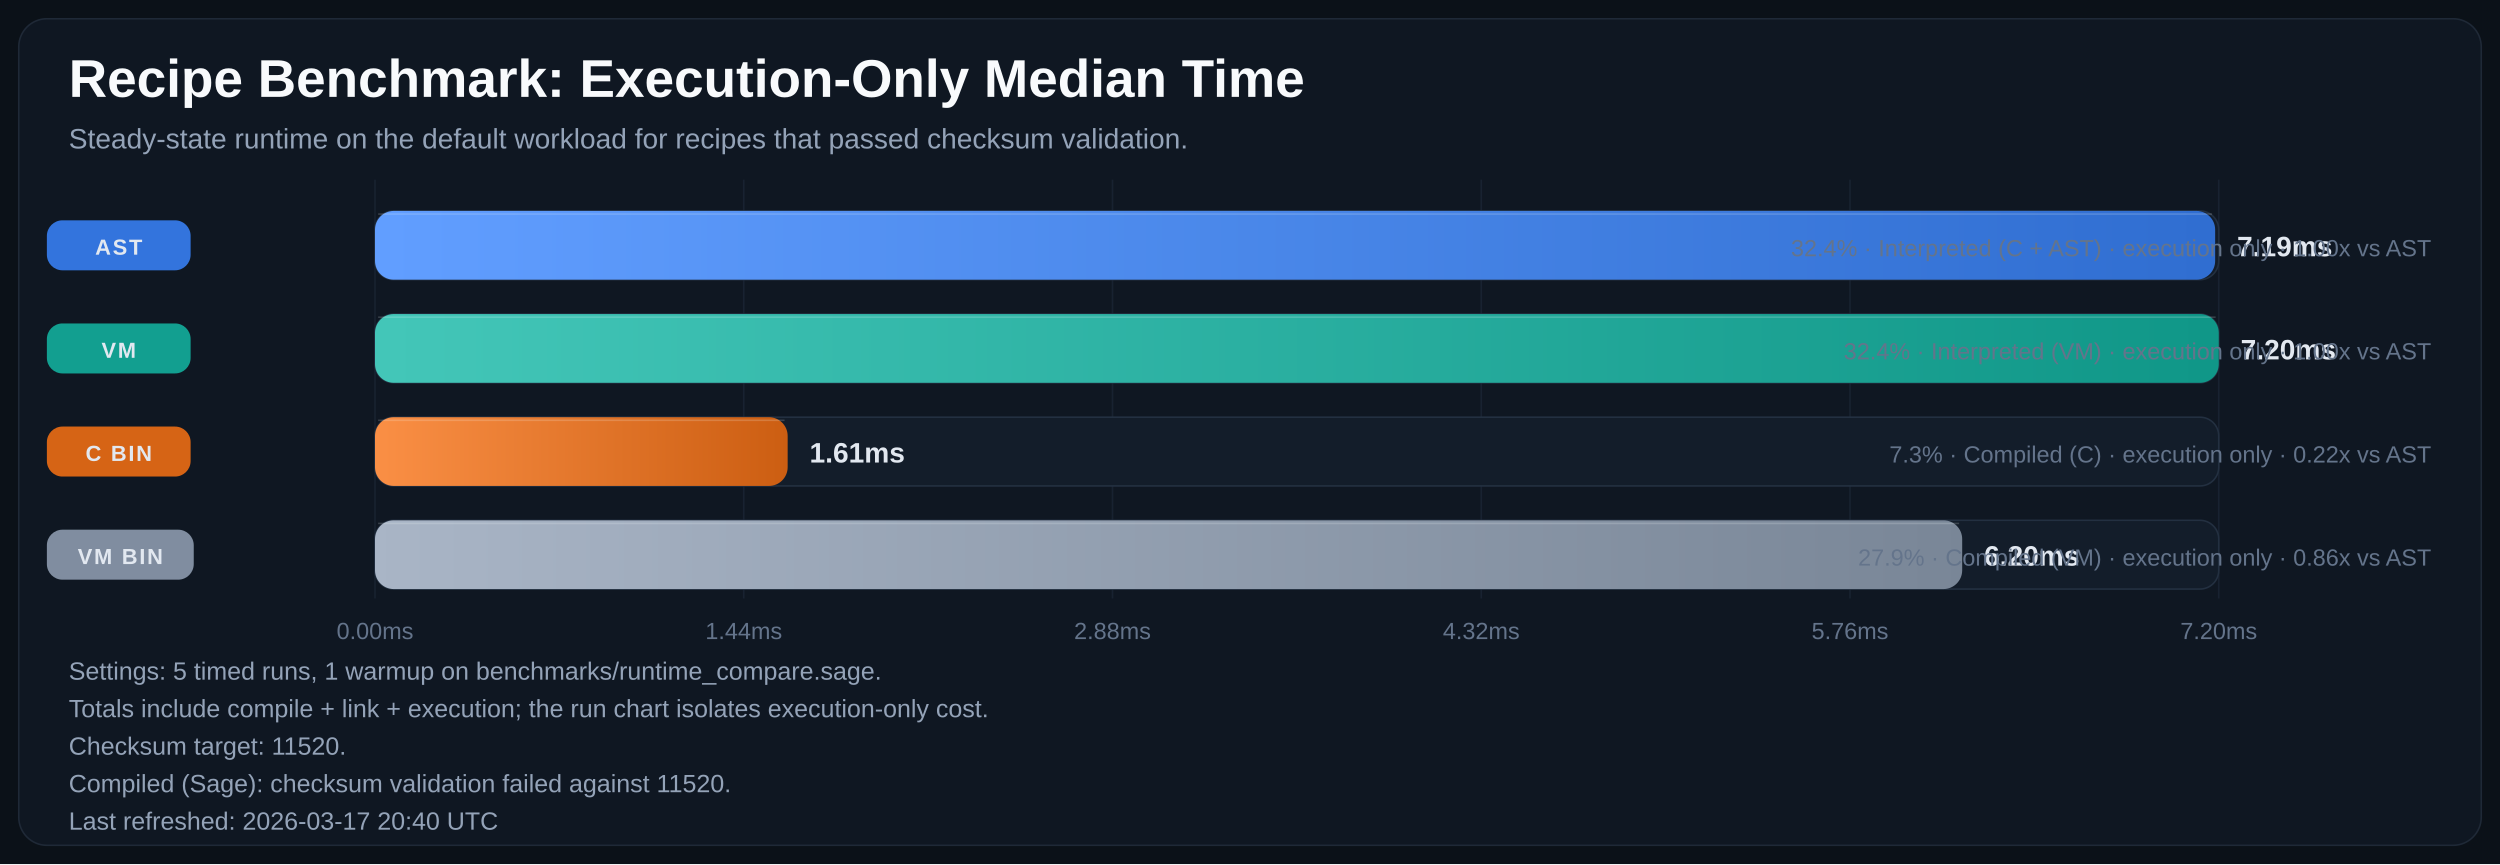
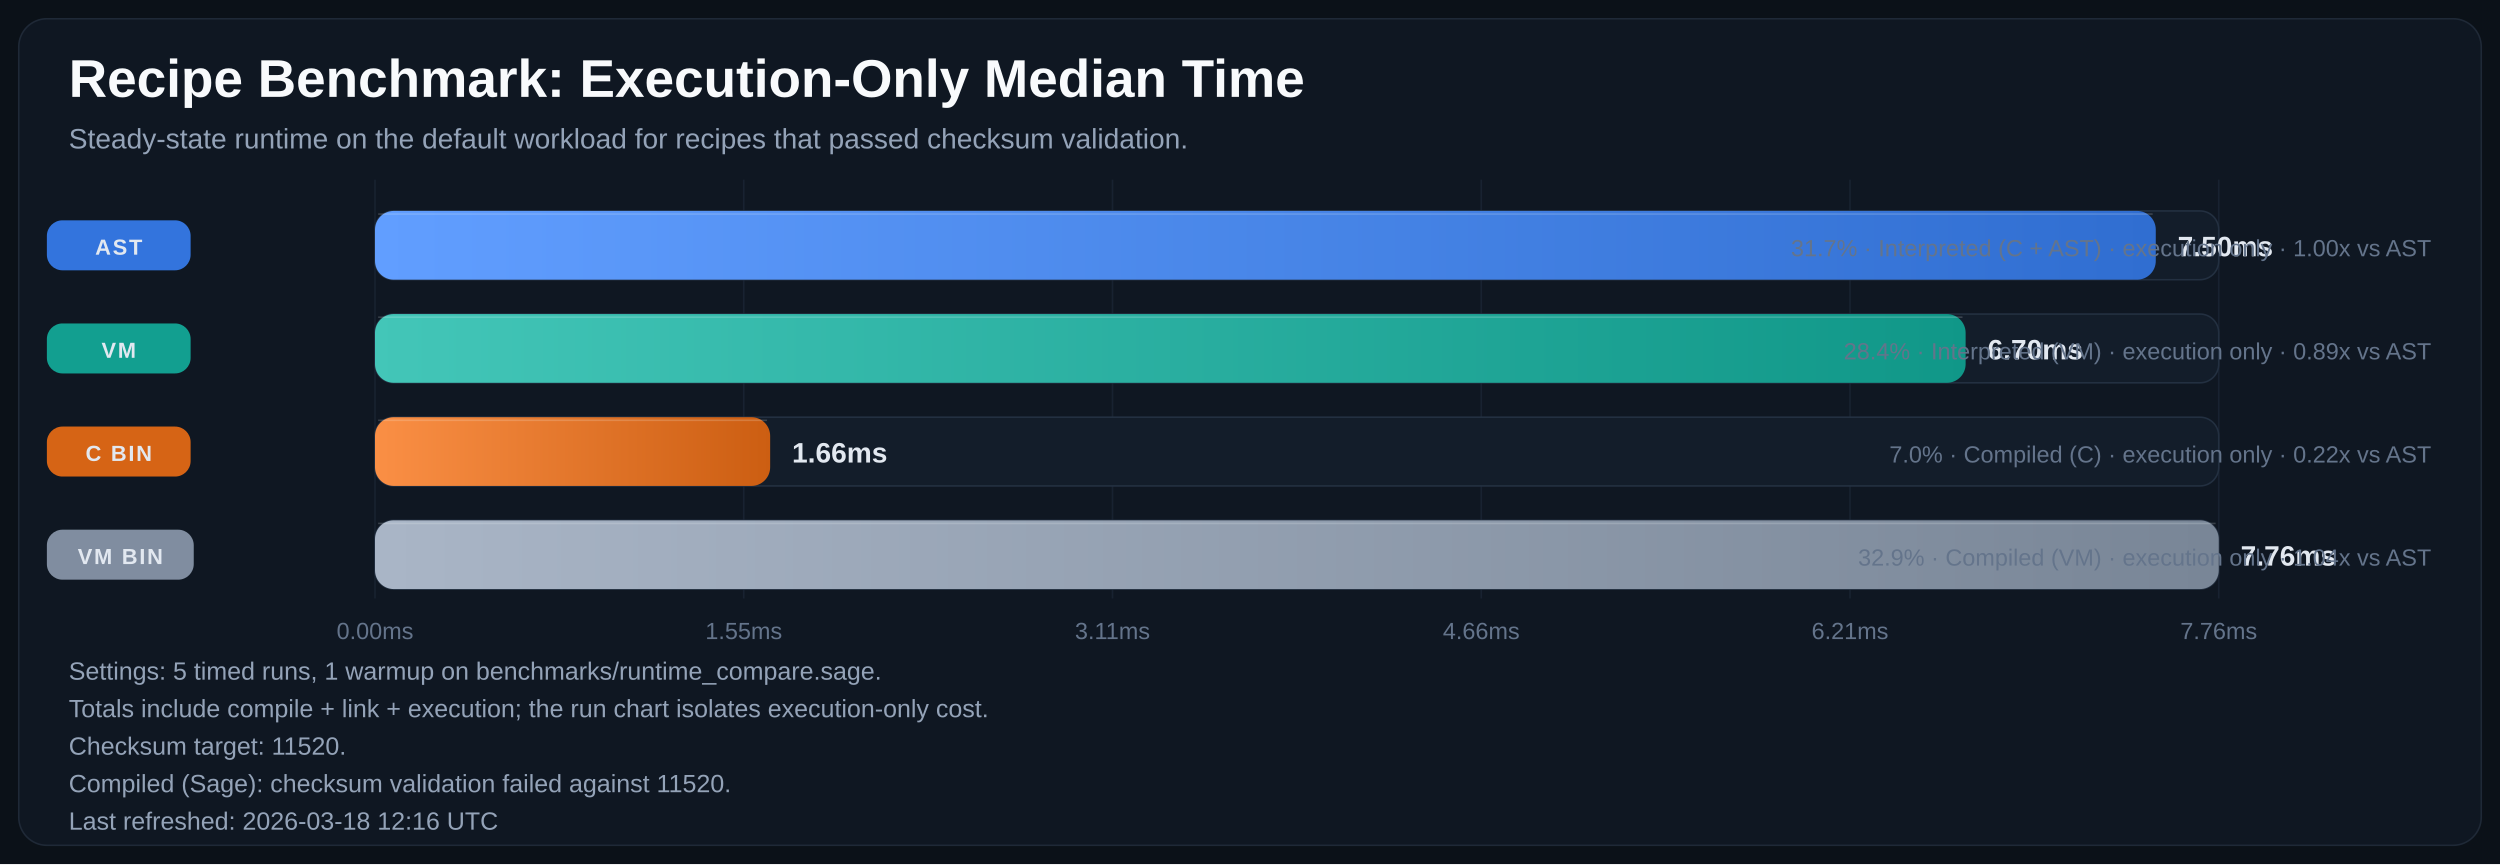
<svg xmlns="http://www.w3.org/2000/svg" width="1600" height="553" viewBox="0 0 1600 553" role="img" aria-labelledby="title desc">
  <defs>
    <linearGradient id="bar-gradient-0" x1="0%" y1="0%" x2="100%" y2="0%">
      <stop offset="0%" stop-color="#619EFF" />
      <stop offset="100%" stop-color="#306ED1" />
    </linearGradient>
    <linearGradient id="bar-gradient-1" x1="0%" y1="0%" x2="100%" y2="0%">
      <stop offset="0%" stop-color="#43C6B8" />
      <stop offset="100%" stop-color="#109788" />
    </linearGradient>
    <linearGradient id="bar-gradient-2" x1="0%" y1="0%" x2="100%" y2="0%">
      <stop offset="0%" stop-color="#FA8F45" />
      <stop offset="100%" stop-color="#CC5E12" />
    </linearGradient>
    <linearGradient id="bar-gradient-3" x1="0%" y1="0%" x2="100%" y2="0%">
      <stop offset="0%" stop-color="#A9B5C6" />
      <stop offset="100%" stop-color="#798697" />
    </linearGradient>
  </defs>
  <rect width="100%" height="100%" fill="#0B1118" />
  <rect x="12" y="12" width="1576" height="529" rx="18" fill="#0F1722" stroke="#1F2937" />
  <text x="44" y="62" fill="#F8FAFC" font-size="34" font-family="Segoe UI, Arial, sans-serif" font-weight="700">Recipe Benchmark: Execution-Only Median Time</text>
  <text x="44" y="95" fill="#94A3B8" font-size="18" font-family="Segoe UI, Arial, sans-serif">Steady-state runtime on the default workload for recipes that passed checksum validation.</text>
  <line x1="240.0" y1="115" x2="240.0" y2="383" stroke="#182231" stroke-width="1" />
  <text x="240.0" y="409" text-anchor="middle" fill="#64748B" font-size="15" font-family="Segoe UI, Arial, sans-serif">0.00ms</text>
  <line x1="476.0" y1="115" x2="476.0" y2="383" stroke="#182231" stroke-width="1" />
-   <text x="476.0" y="409" text-anchor="middle" fill="#64748B" font-size="15" font-family="Segoe UI, Arial, sans-serif">1.44ms</text>
+   <text x="476.0" y="409" text-anchor="middle" fill="#64748B" font-size="15" font-family="Segoe UI, Arial, sans-serif">1.55ms</text>
  <line x1="712.0" y1="115" x2="712.0" y2="383" stroke="#182231" stroke-width="1" />
-   <text x="712.0" y="409" text-anchor="middle" fill="#64748B" font-size="15" font-family="Segoe UI, Arial, sans-serif">2.88ms</text>
+   <text x="712.0" y="409" text-anchor="middle" fill="#64748B" font-size="15" font-family="Segoe UI, Arial, sans-serif">3.11ms</text>
  <line x1="948.0" y1="115" x2="948.0" y2="383" stroke="#182231" stroke-width="1" />
-   <text x="948.0" y="409" text-anchor="middle" fill="#64748B" font-size="15" font-family="Segoe UI, Arial, sans-serif">4.32ms</text>
+   <text x="948.0" y="409" text-anchor="middle" fill="#64748B" font-size="15" font-family="Segoe UI, Arial, sans-serif">4.66ms</text>
  <line x1="1184.0" y1="115" x2="1184.0" y2="383" stroke="#182231" stroke-width="1" />
-   <text x="1184.0" y="409" text-anchor="middle" fill="#64748B" font-size="15" font-family="Segoe UI, Arial, sans-serif">5.76ms</text>
+   <text x="1184.0" y="409" text-anchor="middle" fill="#64748B" font-size="15" font-family="Segoe UI, Arial, sans-serif">6.21ms</text>
  <line x1="1420.0" y1="115" x2="1420.0" y2="383" stroke="#182231" stroke-width="1" />
-   <text x="1420.0" y="409" text-anchor="middle" fill="#64748B" font-size="15" font-family="Segoe UI, Arial, sans-serif">7.20ms</text>
+   <text x="1420.0" y="409" text-anchor="middle" fill="#64748B" font-size="15" font-family="Segoe UI, Arial, sans-serif">7.76ms</text>
  <rect x="30" y="141.0" width="92" height="32" rx="10" fill="#3479E6" opacity="0.95" />
  <text x="76.0" y="163.0" text-anchor="middle" fill="#E2E8F0" font-size="14" font-family="Segoe UI, Arial, sans-serif" font-weight="700" letter-spacing="1.1">AST</text>
  <rect x="240" y="135" width="1180" height="44" rx="12" fill="#131D2A" stroke="#233041" />
-   <rect x="240" y="135" width="1177.7" height="44" rx="12" fill="url(#bar-gradient-0)" />
-   <line x1="242.0" y1="137.0" x2="1415.7" y2="137.0" stroke="#F8FAFC" stroke-opacity="0.18" />
-   <text x="1431.7" y="164.0" fill="#E2E8F0" font-size="18" font-family="Segoe UI, Arial, sans-serif" font-weight="700">7.19ms</text>
-   <text x="1556" y="164.0" text-anchor="end" fill="#64748B" font-size="15" font-family="Segoe UI, Arial, sans-serif">32.4% · Interpreted (C + AST) · execution only · 1.00x vs AST</text>
+   <rect x="240" y="135" width="1139.7" height="44" rx="12" fill="url(#bar-gradient-0)" />
+   <line x1="242.0" y1="137.0" x2="1377.7" y2="137.0" stroke="#F8FAFC" stroke-opacity="0.18" />
+   <text x="1393.7" y="164.0" fill="#E2E8F0" font-size="18" font-family="Segoe UI, Arial, sans-serif" font-weight="700">7.50ms</text>
+   <text x="1556" y="164.0" text-anchor="end" fill="#64748B" font-size="15" font-family="Segoe UI, Arial, sans-serif">31.7% · Interpreted (C + AST) · execution only · 1.00x vs AST</text>
  <rect x="30" y="207.0" width="92" height="32" rx="10" fill="#12A695" opacity="0.95" />
  <text x="76.0" y="229.0" text-anchor="middle" fill="#E2E8F0" font-size="14" font-family="Segoe UI, Arial, sans-serif" font-weight="700" letter-spacing="1.1">VM</text>
  <rect x="240" y="201" width="1180" height="44" rx="12" fill="#131D2A" stroke="#233041" />
-   <rect x="240" y="201" width="1180.0" height="44" rx="12" fill="url(#bar-gradient-1)" />
-   <line x1="242.0" y1="203.0" x2="1418.0" y2="203.0" stroke="#F8FAFC" stroke-opacity="0.18" />
-   <text x="1434.0" y="230.0" fill="#E2E8F0" font-size="18" font-family="Segoe UI, Arial, sans-serif" font-weight="700">7.20ms</text>
-   <text x="1556" y="230.0" text-anchor="end" fill="#64748B" font-size="15" font-family="Segoe UI, Arial, sans-serif">32.4% · Interpreted (VM) · execution only · 1.00x vs AST</text>
+   <rect x="240" y="201" width="1018.0" height="44" rx="12" fill="url(#bar-gradient-1)" />
+   <line x1="242.0" y1="203.0" x2="1256.0" y2="203.0" stroke="#F8FAFC" stroke-opacity="0.18" />
+   <text x="1272.0" y="230.0" fill="#E2E8F0" font-size="18" font-family="Segoe UI, Arial, sans-serif" font-weight="700">6.70ms</text>
+   <text x="1556" y="230.0" text-anchor="end" fill="#64748B" font-size="15" font-family="Segoe UI, Arial, sans-serif">28.4% · Interpreted (VM) · execution only · 0.89x vs AST</text>
  <rect x="30" y="273.0" width="92" height="32" rx="10" fill="#E06814" opacity="0.95" />
  <text x="76.0" y="295.0" text-anchor="middle" fill="#E2E8F0" font-size="14" font-family="Segoe UI, Arial, sans-serif" font-weight="700" letter-spacing="1.1">C BIN</text>
  <rect x="240" y="267" width="1180" height="44" rx="12" fill="#131D2A" stroke="#233041" />
-   <rect x="240" y="267" width="264.1" height="44" rx="12" fill="url(#bar-gradient-2)" />
-   <line x1="242.0" y1="269.0" x2="502.1" y2="269.0" stroke="#F8FAFC" stroke-opacity="0.18" />
-   <text x="518.1" y="296.0" fill="#E2E8F0" font-size="18" font-family="Segoe UI, Arial, sans-serif" font-weight="700">1.61ms</text>
-   <text x="1556" y="296.0" text-anchor="end" fill="#64748B" font-size="15" font-family="Segoe UI, Arial, sans-serif">7.3% · Compiled (C) · execution only · 0.22x vs AST</text>
+   <rect x="240" y="267" width="252.9" height="44" rx="12" fill="url(#bar-gradient-2)" />
+   <line x1="242.0" y1="269.0" x2="490.9" y2="269.0" stroke="#F8FAFC" stroke-opacity="0.18" />
+   <text x="506.9" y="296.0" fill="#E2E8F0" font-size="18" font-family="Segoe UI, Arial, sans-serif" font-weight="700">1.66ms</text>
+   <text x="1556" y="296.0" text-anchor="end" fill="#64748B" font-size="15" font-family="Segoe UI, Arial, sans-serif">7.0% · Compiled (C) · execution only · 0.22x vs AST</text>
  <rect x="30" y="339.0" width="94" height="32" rx="10" fill="#8593A6" opacity="0.95" />
  <text x="77.0" y="361.0" text-anchor="middle" fill="#E2E8F0" font-size="14" font-family="Segoe UI, Arial, sans-serif" font-weight="700" letter-spacing="1.1">VM BIN</text>
  <rect x="240" y="333" width="1180" height="44" rx="12" fill="#131D2A" stroke="#233041" />
-   <rect x="240" y="333" width="1015.8" height="44" rx="12" fill="url(#bar-gradient-3)" />
-   <line x1="242.0" y1="335.0" x2="1253.8" y2="335.0" stroke="#F8FAFC" stroke-opacity="0.18" />
-   <text x="1269.8" y="362.0" fill="#E2E8F0" font-size="18" font-family="Segoe UI, Arial, sans-serif" font-weight="700">6.20ms</text>
-   <text x="1556" y="362.0" text-anchor="end" fill="#64748B" font-size="15" font-family="Segoe UI, Arial, sans-serif">27.9% · Compiled (VM) · execution only · 0.86x vs AST</text>
+   <rect x="240" y="333" width="1180.0" height="44" rx="12" fill="url(#bar-gradient-3)" />
+   <line x1="242.0" y1="335.0" x2="1418.0" y2="335.0" stroke="#F8FAFC" stroke-opacity="0.18" />
+   <text x="1434.0" y="362.0" fill="#E2E8F0" font-size="18" font-family="Segoe UI, Arial, sans-serif" font-weight="700">7.76ms</text>
+   <text x="1556" y="362.0" text-anchor="end" fill="#64748B" font-size="15" font-family="Segoe UI, Arial, sans-serif">32.9% · Compiled (VM) · execution only · 1.04x vs AST</text>
  <text x="44" y="435" fill="#94A3B8" font-size="16" font-family="Segoe UI, Arial, sans-serif">Settings: 5 timed runs, 1 warmup on benchmarks/runtime_compare.sage.</text>
  <text x="44" y="459" fill="#94A3B8" font-size="16" font-family="Segoe UI, Arial, sans-serif">Totals include compile + link + execution; the run chart isolates execution-only cost.</text>
  <text x="44" y="483" fill="#94A3B8" font-size="16" font-family="Segoe UI, Arial, sans-serif">Checksum target: 11520.</text>
  <text x="44" y="507" fill="#94A3B8" font-size="16" font-family="Segoe UI, Arial, sans-serif">Compiled (Sage): checksum validation failed against 11520.</text>
-   <text x="44" y="531" fill="#94A3B8" font-size="16" font-family="Segoe UI, Arial, sans-serif">Last refreshed: 2026-03-17 20:40 UTC</text>
+   <text x="44" y="531" fill="#94A3B8" font-size="16" font-family="Segoe UI, Arial, sans-serif">Last refreshed: 2026-03-18 12:16 UTC</text>
</svg>
